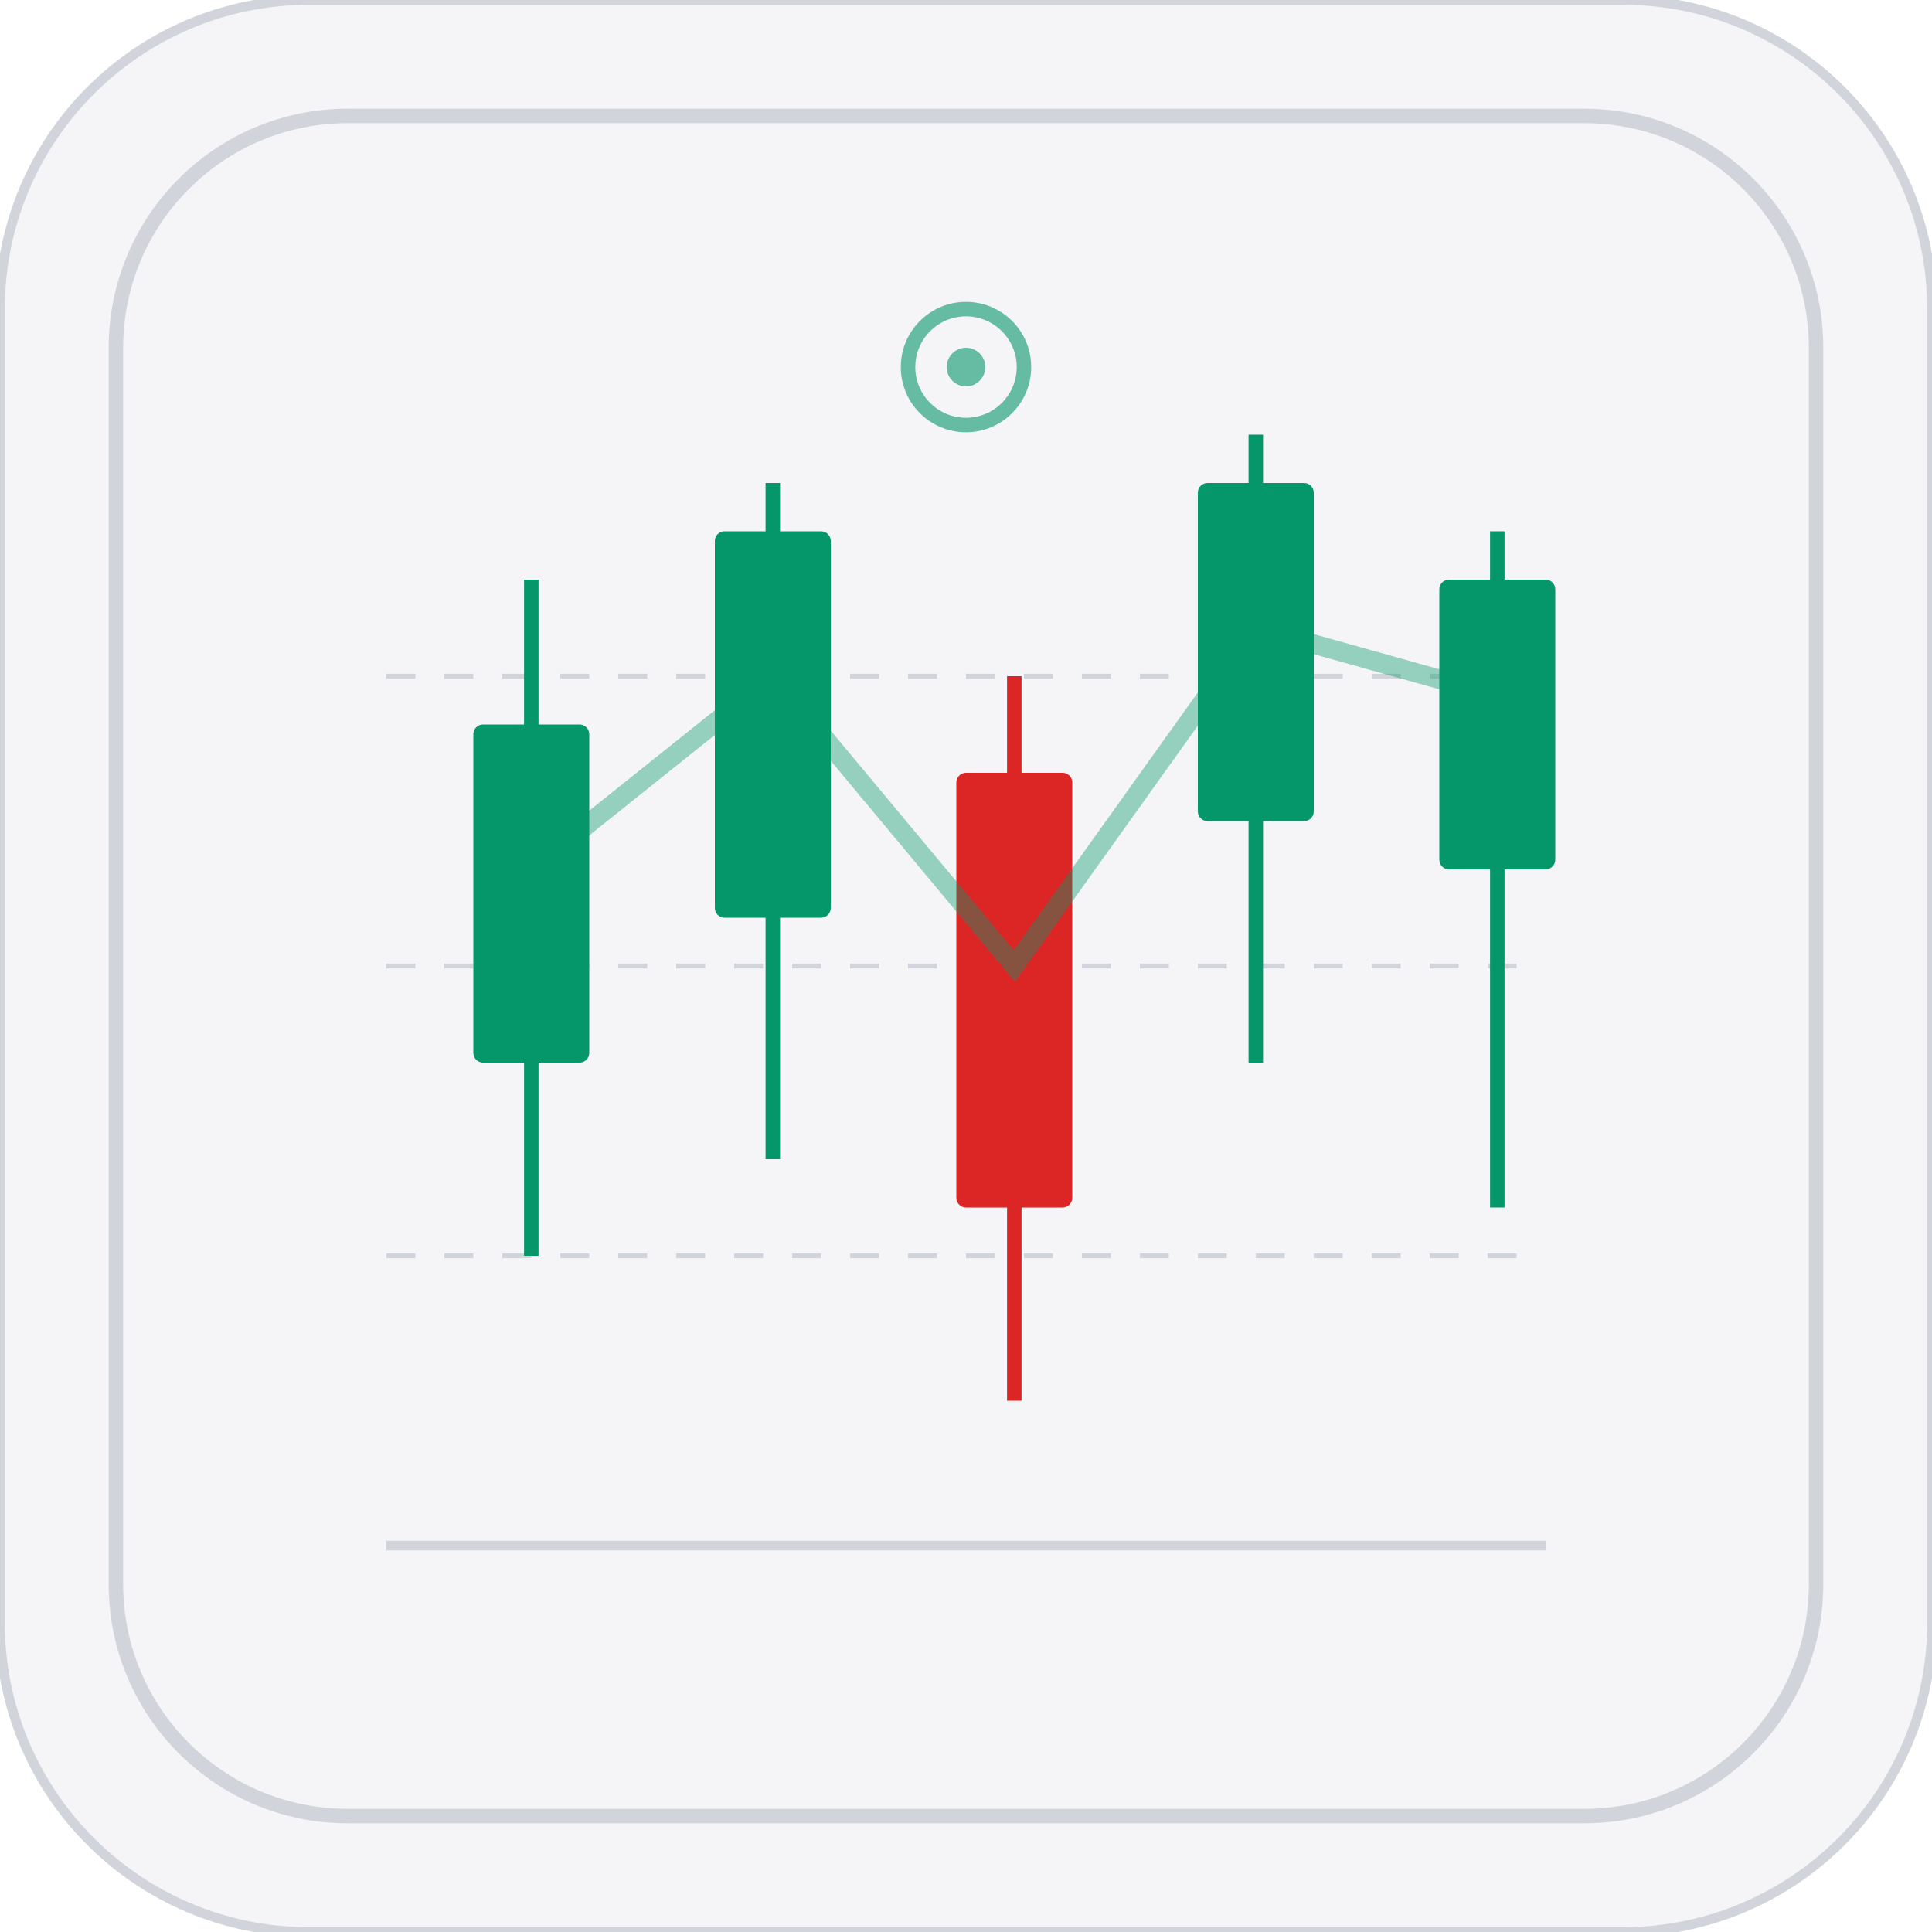
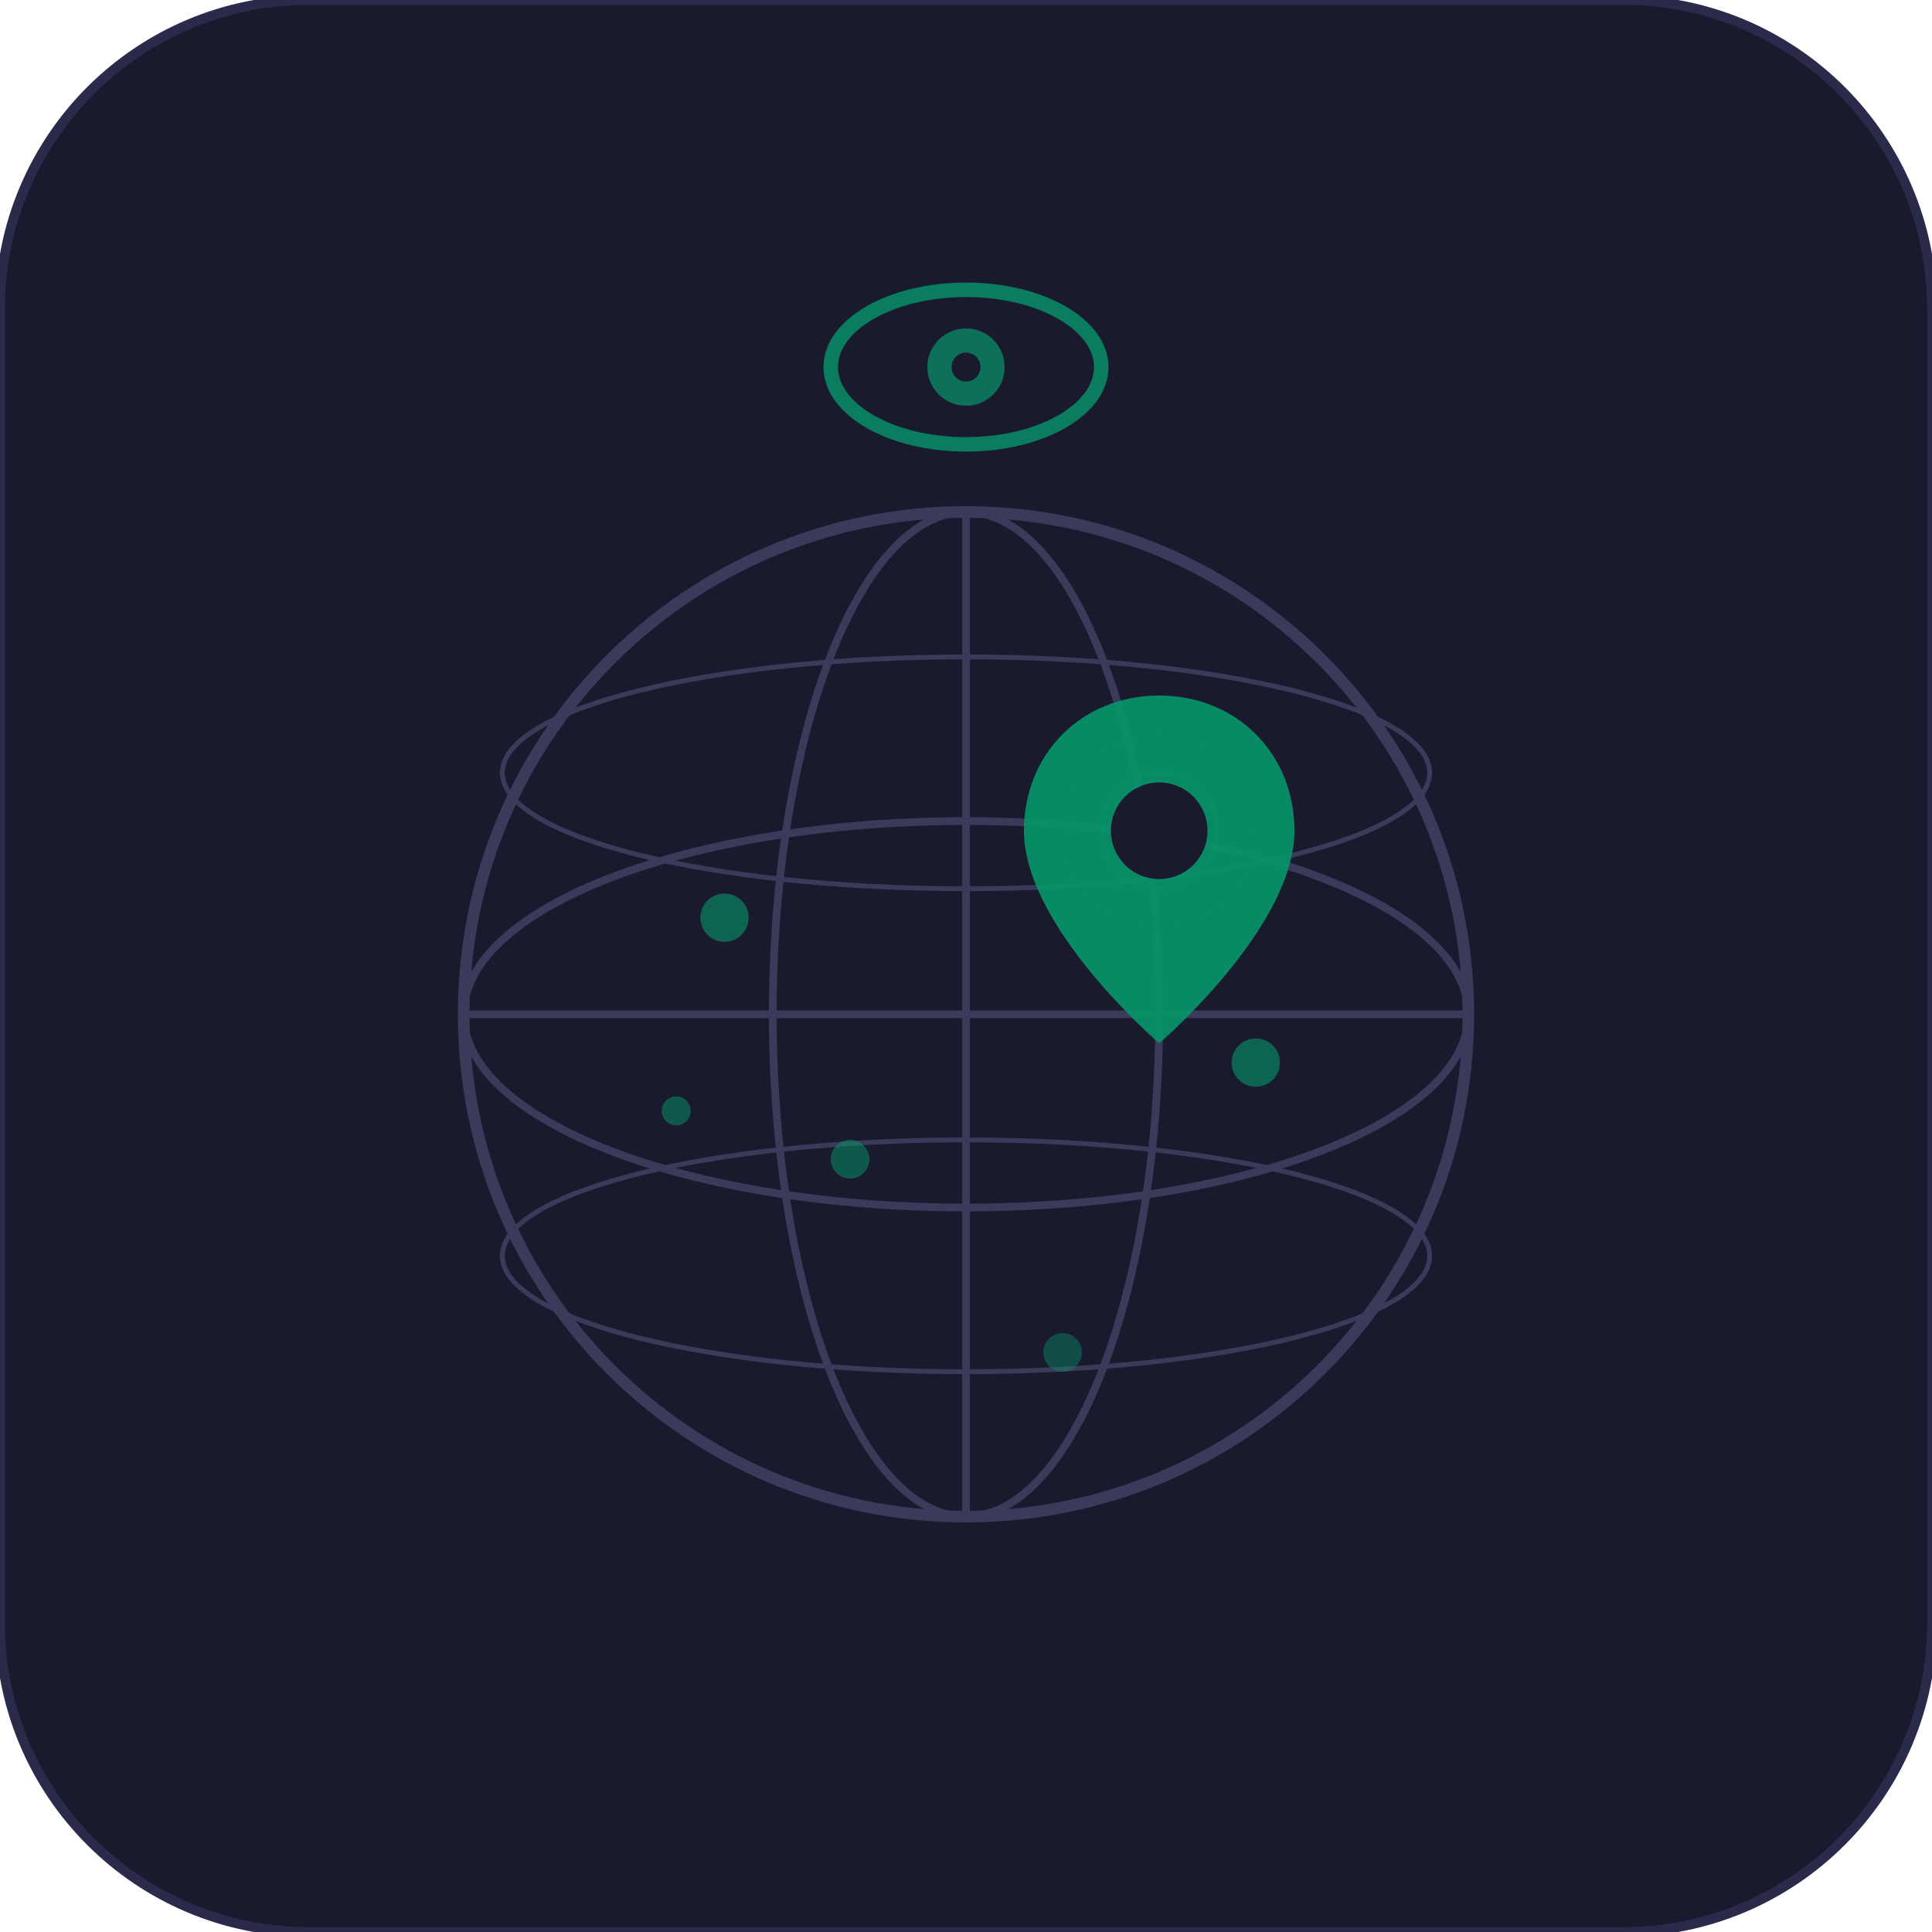
<svg xmlns="http://www.w3.org/2000/svg" viewBox="0 0 200 200" width="200" height="200">
-   <rect width="200" height="200" rx="32" fill="#f5f5f7" stroke="#d1d5db" stroke-width="1" />
-   <rect x="12" y="12" width="176" height="176" rx="24" fill="none" stroke="#d1d5db" stroke-width="1.5" />
-   <line x1="40" y1="160" x2="160" y2="160" stroke="#d1d5db" stroke-width="1" />
-   <line x1="40" y1="130" x2="160" y2="130" stroke="#d1d5db" stroke-width="0.5" stroke-dasharray="3,3" />
-   <line x1="40" y1="100" x2="160" y2="100" stroke="#d1d5db" stroke-width="0.5" stroke-dasharray="3,3" />
-   <line x1="40" y1="70" x2="160" y2="70" stroke="#d1d5db" stroke-width="0.5" stroke-dasharray="3,3" />
-   <line x1="55" y1="60" x2="55" y2="130" stroke="#059669" stroke-width="1.5" />
-   <rect x="49" y="75" width="12" height="35" rx="1" fill="#059669" />
-   <line x1="80" y1="50" x2="80" y2="120" stroke="#059669" stroke-width="1.5" />
-   <rect x="74" y="55" width="12" height="40" rx="1" fill="#059669" />
-   <line x1="105" y1="70" x2="105" y2="145" stroke="#dc2626" stroke-width="1.5" />
-   <rect x="99" y="80" width="12" height="45" rx="1" fill="#dc2626" />
-   <line x1="130" y1="45" x2="130" y2="110" stroke="#059669" stroke-width="1.5" />
-   <rect x="124" y="50" width="12" height="35" rx="1" fill="#059669" />
-   <line x1="155" y1="55" x2="155" y2="125" stroke="#059669" stroke-width="1.5" />
-   <rect x="149" y="60" width="12" height="30" rx="1" fill="#059669" />
-   <polyline points="55,90 80,70 105,100 130,65 155,72" fill="none" stroke="#059669" stroke-width="2" opacity="0.4" />
-   <circle cx="100" cy="38" r="6" fill="none" stroke="#059669" stroke-width="1.5" opacity="0.6" />
-   <circle cx="100" cy="38" r="2" fill="#059669" opacity="0.6" />
+   <rect width="200" height="200" rx="32" fill="#1a1a2e" stroke="#2a2a4a" stroke-width="1" />
+   <circle cx="100" cy="105" r="52" fill="none" stroke="#3a3a5a" stroke-width="1.2" />
+   <ellipse cx="100" cy="105" rx="52" ry="20" fill="none" stroke="#3a3a5a" stroke-width="0.8" />
+   <ellipse cx="100" cy="105" rx="20" ry="52" fill="none" stroke="#3a3a5a" stroke-width="0.8" />
+   <line x1="48" y1="105" x2="152" y2="105" stroke="#3a3a5a" stroke-width="0.8" />
+   <line x1="100" y1="53" x2="100" y2="157" stroke="#3a3a5a" stroke-width="0.8" />
+   <ellipse cx="100" cy="80" rx="48" ry="12" fill="none" stroke="#3a3a5a" stroke-width="0.5" />
+   <ellipse cx="100" cy="130" rx="48" ry="12" fill="none" stroke="#3a3a5a" stroke-width="0.5" />
+   <g transform="translate(120, 72)">
+     <path d="M0,0 C-8,0 -14,6 -14,14 C-14,24 0,36 0,36 C0,36 14,24 14,14 C14,6 8,0 0,0Z" fill="#059669" opacity="0.9" />
+     <circle cx="0" cy="14" r="5" fill="#1a1a2e" />
+   </g>
+   <g transform="translate(100, 38)">
+     <ellipse cx="0" cy="0" rx="14" ry="8" fill="none" stroke="#059669" stroke-width="1.5" opacity="0.8" />
+     <circle cx="0" cy="0" r="4" fill="#059669" opacity="0.7" />
+     <circle cx="0" cy="0" r="1.5" fill="#1a1a2e" />
+   </g>
+   <circle cx="75" cy="95" r="2.5" fill="#059669" opacity="0.6" />
+   <circle cx="88" cy="120" r="2" fill="#059669" opacity="0.5" />
+   <circle cx="130" cy="110" r="2.5" fill="#059669" opacity="0.6" />
+   <circle cx="110" cy="140" r="2" fill="#059669" opacity="0.4" />
+   <circle cx="70" cy="115" r="1.5" fill="#059669" opacity="0.5" />
+   <circle cx="120" cy="86" r="6" fill="none" stroke="#059669" stroke-width="0.5" opacity="0.3" />
+   <circle cx="120" cy="86" r="10" fill="none" stroke="#059669" stroke-width="0.3" opacity="0.15" />
</svg>
